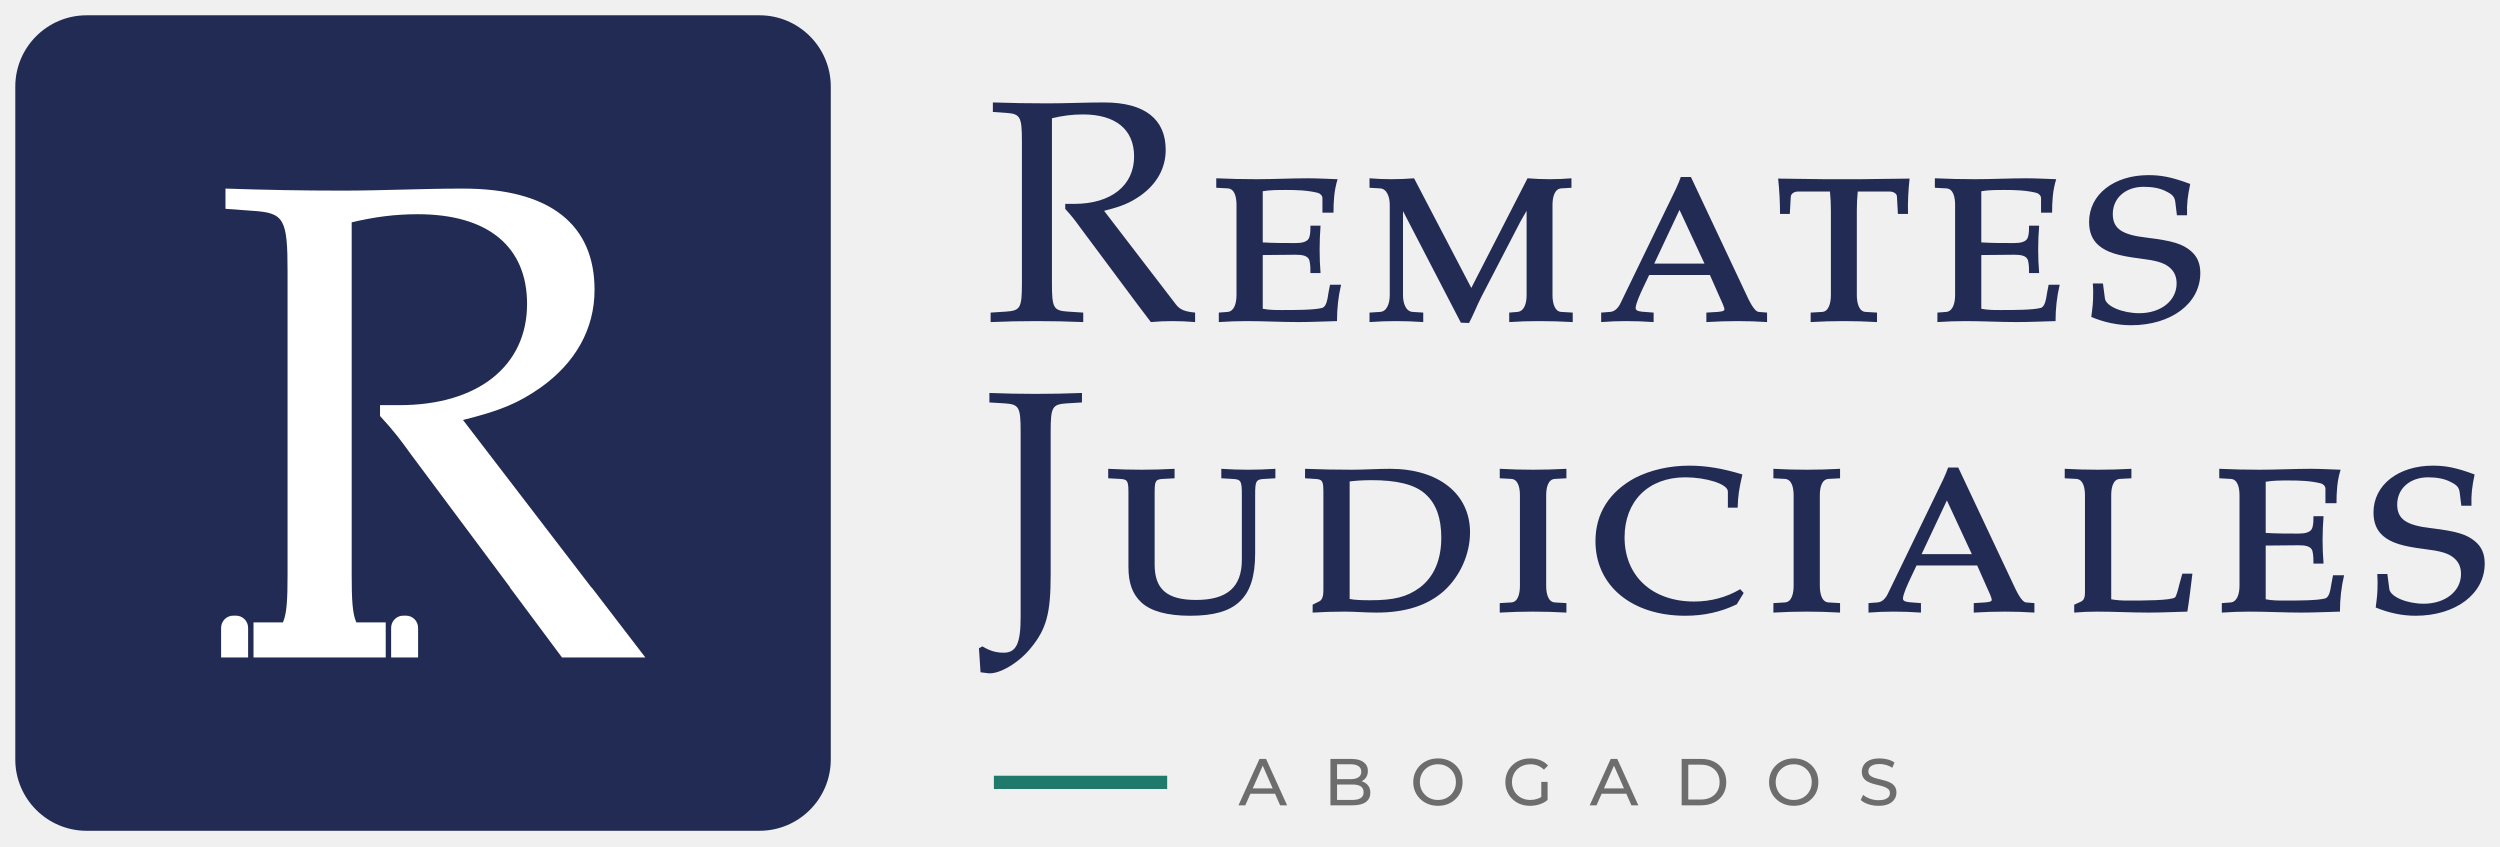
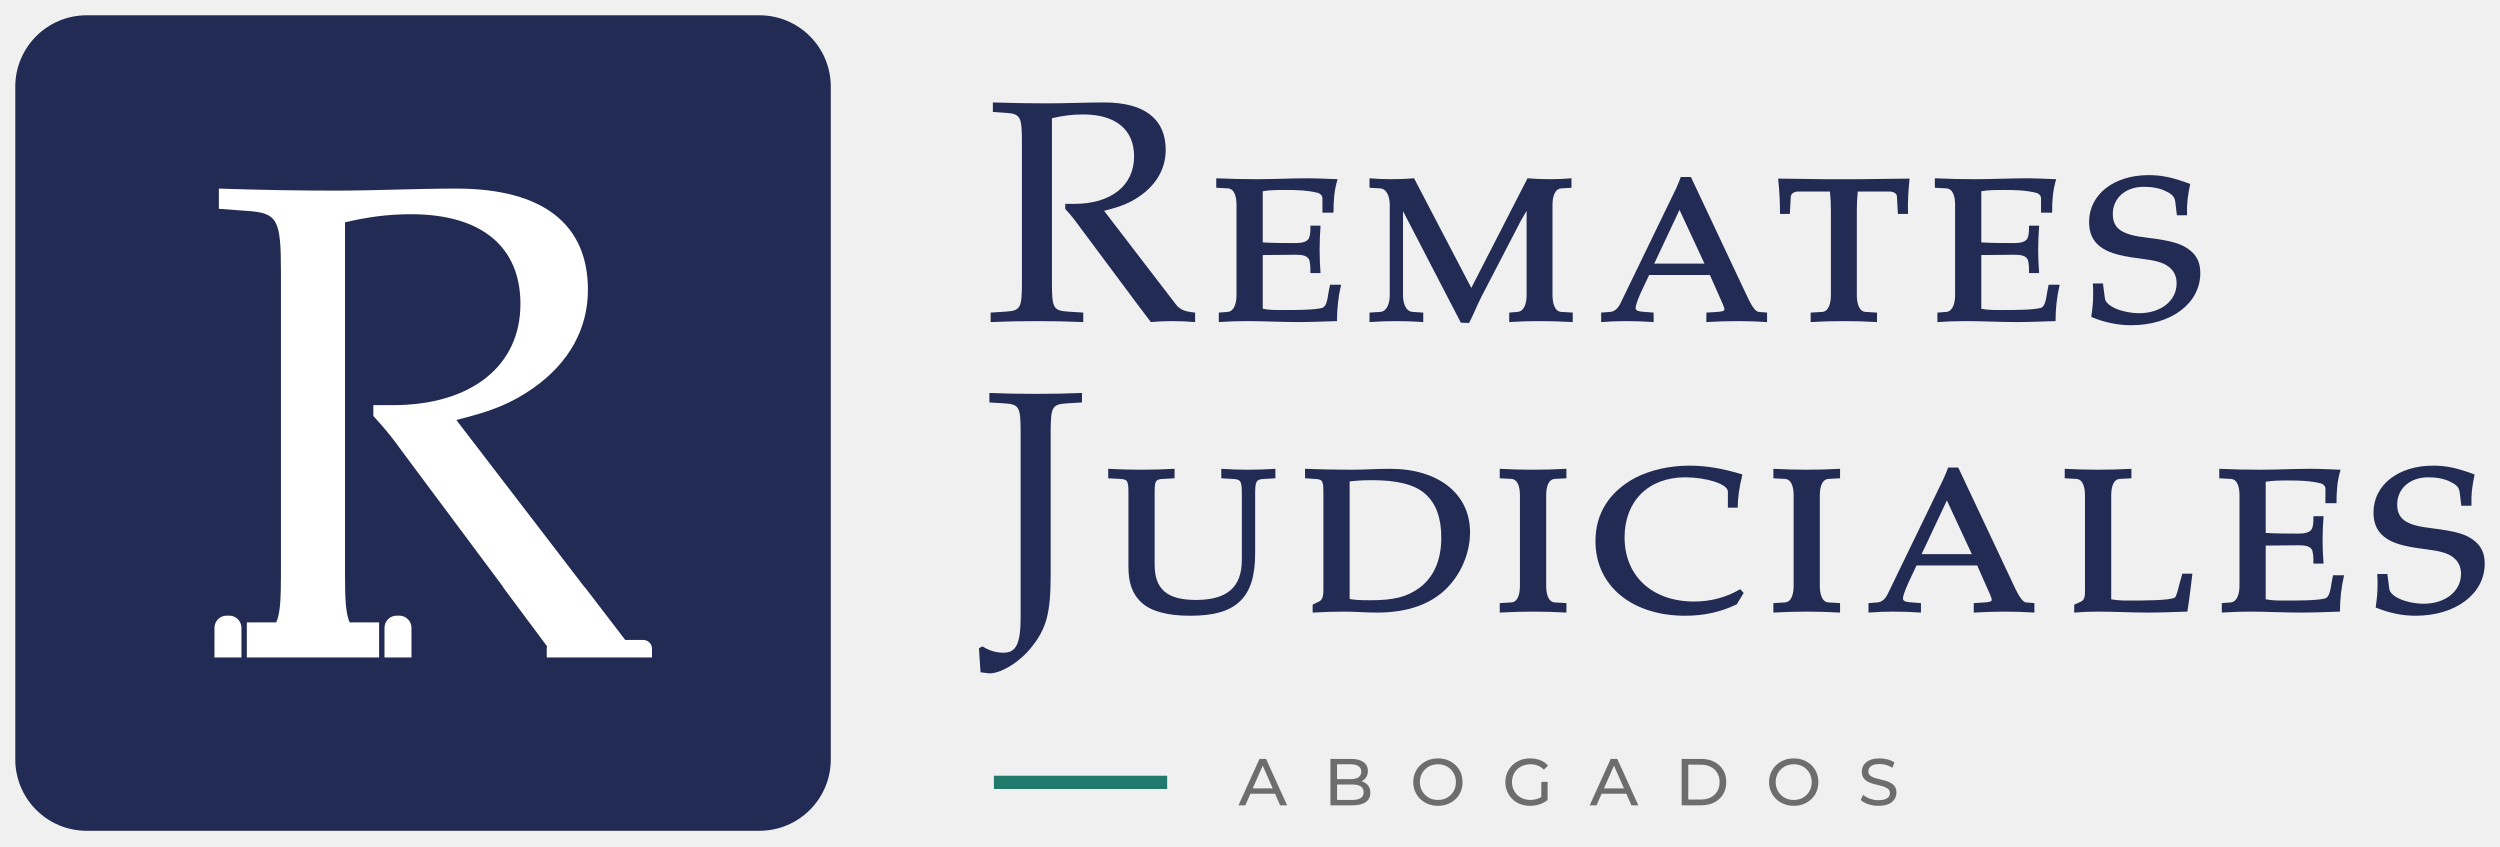
<svg xmlns="http://www.w3.org/2000/svg" viewBox="-3 -3 490.5 166" role="img" aria-label="Abogados Remates Judiciales">
  <path d="M14 0H146C153.73 0 160 6.27 160 14V146C160 153.73 153.73 160 146 160H14C6.27 160 0 153.73 0 146V14C0 6.27 6.27 0 14 0Z" fill="#222B53" />
-   <path d="M46.74 119.12H52.5C53.28 117.44 53.42 114.61 53.42 109.72V50.28C53.42 39.96 52.76 38.77 46.67 38.37L41.24 37.97V34C48.92 34.26 56.46 34.4 64.14 34.4C72.09 34.4 79.9 34 87.84 34C105.05 34 113.65 41.15 113.65 53.86C113.65 61.53 109.94 68.15 103.06 73.05C98.69 76.09 95.25 77.55 87.84 79.4L113.01 112.23H113.06L123.62 126H107.27L97.02 112.23H97.07L77.64 86.16C75.53 83.24 74.47 81.79 71.56 78.61V76.49H75.39C90.75 76.49 100.41 68.81 100.41 56.64C100.41 45.38 92.74 39.03 78.97 39.03C74.47 39.03 70.5 39.56 66 40.62V109.72C66 114.61 66.14 117.44 66.92 119.12H72.68V126H46.74ZM76.12 117.79H76.65C77.97 117.79 79.03 118.86 79.03 120.18V126H73.74V120.18C73.74 118.86 74.81 117.79 76.12 117.79ZM42.76 117.79H43.29C44.61 117.79 45.68 118.86 45.68 120.18V126H40.38V120.18C40.38 118.86 41.45 117.79 42.76 117.79Z" fill="#FFFFFF" />
+   <path d="M45.43 119.12H51.19C51.97 117.44 52.12 114.61 52.12 109.72V50.28C52.12 39.96 51.45 38.77 45.37 38.37L39.94 37.97V34C47.62 34.26 55.16 34.4 62.84 34.4C70.78 34.4 78.59 34 86.53 34C103.74 34 112.35 41.15 112.35 53.86C112.35 61.53 108.64 68.15 101.76 73.05C97.39 76.09 93.95 77.55 86.53 79.4L111.71 112.23H111.76L119.67 122.56H123.2C124.15 122.56 124.92 123.33 124.92 124.28V126H104.27V124.28C104.27 124.12 104.29 123.96 104.34 123.81L95.71 112.23H95.77L76.34 86.16C74.22 83.24 73.16 81.79 70.25 78.61V76.49H74.09C89.45 76.49 99.11 68.81 99.11 56.64C99.11 45.38 91.43 39.03 77.66 39.03C73.16 39.03 69.19 39.56 64.69 40.62V109.72C64.69 114.61 64.84 117.44 65.61 119.12H71.38V126H45.43ZM74.82 117.79H75.35C76.66 117.79 77.73 118.86 77.73 120.18V126H72.44V120.18C72.44 118.86 73.5 117.79 74.82 117.79ZM41.46 117.79H41.99C43.31 117.79 44.37 118.86 44.37 120.18V126H39.08V120.18C39.08 118.86 40.14 117.79 41.46 117.79Z" fill="#FFFFFF" />
  <path d="M191.36 60.19C194.4 60.06 197.38 60 200.42 60C203.45 60 206.49 60.06 209.53 60.19V58.33L206.55 58.14C203.7 57.95 203.39 57.46 203.39 52.56V20.2C205.5 19.7 207.36 19.45 209.47 19.45C215.92 19.45 219.51 22.43 219.51 27.7C219.51 33.4 214.99 37 207.79 37H206V37.99C207.36 39.48 207.86 40.16 208.85 41.52L220.26 56.84L222.8 60.19C224.22 60.06 225.59 60 227.01 60C228.5 60 229.99 60.06 231.48 60.19V58.33C229.49 58.14 228.5 57.77 227.7 56.71L213.62 38.36C217.09 37.49 218.71 36.81 220.75 35.39C223.98 33.09 225.71 29.99 225.71 26.4C225.71 20.44 221.68 17.1 213.62 17.1C209.9 17.1 206.24 17.28 202.52 17.28C198.93 17.28 195.39 17.22 191.8 17.1V18.96L194.34 19.14C197.19 19.33 197.5 19.89 197.5 24.72V52.56C197.5 57.46 197.19 57.95 194.34 58.14L191.36 58.33ZM235.63 33.84 237.86 33.96C239.23 34.02 239.6 35.63 239.6 37.18V54.92C239.6 56.47 239.17 58.08 237.86 58.2L236.13 58.33V60.19C237.99 60.06 239.85 60 241.65 60C244.99 60 248.4 60.19 251.75 60.19C254.29 60.19 256.77 60.06 259.32 60C259.32 57.58 259.56 55.23 260.12 52.87H257.95L257.64 54.48C257.46 55.66 257.27 57.09 256.46 57.4C254.91 57.83 251.19 57.83 248.53 57.83C247.23 57.83 245.99 57.83 244.75 57.58V47.04L251.19 46.98C252.37 46.98 253.67 47.1 253.92 48.16C254.11 48.96 254.11 49.77 254.11 50.58H256.09C255.97 49.09 255.91 47.54 255.91 46.05C255.91 44.44 255.97 42.89 256.09 41.28H254.11C254.11 42.02 254.11 42.76 253.92 43.45C253.67 44.5 252.37 44.69 251.19 44.69C249.02 44.69 246.85 44.69 244.75 44.56V34.52C246.11 34.27 247.78 34.27 249.33 34.27C251.38 34.27 253.49 34.33 255.53 34.83C256.03 34.95 256.46 35.39 256.46 35.88V38.73H258.63C258.63 36.5 258.76 34.27 259.44 32.16C257.46 32.1 255.53 31.98 253.61 31.98C250.26 31.98 246.92 32.16 243.51 32.16C240.9 32.16 238.24 32.1 235.63 31.98ZM265.7 60.19C267.44 60.06 269.17 60 270.91 60C272.71 60 274.44 60.06 276.24 60.19V58.33L274.2 58.2C272.83 58.14 272.27 56.53 272.27 54.92V38.42L283.62 60.31L285.23 60.37C286.1 58.7 286.78 56.96 287.59 55.35L295.34 40.41L296.52 38.36V54.92C296.52 56.47 296.08 58.08 294.72 58.2L293.11 58.33V60.19C295.03 60.06 296.95 60 298.87 60C301.1 60 303.34 60.06 305.57 60.19V58.33L303.34 58.2C302.03 58.14 301.6 56.47 301.6 54.92V37.18C301.6 35.63 302.03 34.02 303.34 33.96L305.32 33.84V31.98C303.89 32.1 302.53 32.16 301.1 32.16C299.62 32.16 298.19 32.1 296.7 31.98L285.67 53.49L274.44 31.98C272.96 32.1 271.47 32.16 269.98 32.16C268.55 32.16 267.13 32.1 265.7 31.98V33.84L267.75 33.96C269.11 34.02 269.67 35.63 269.67 37.18V54.92C269.67 56.53 269.11 58.14 267.75 58.2L265.7 58.33ZM311.15 60.19C312.76 60.06 314.43 60 316.05 60C317.84 60 319.64 60.06 321.44 60.19V58.33L319.7 58.2C318.9 58.14 317.91 58.08 317.91 57.46C317.91 56.65 318.77 54.73 319.39 53.43L320.57 50.95H332.48L334.4 55.29C334.77 56.09 335.33 57.27 335.33 57.71C335.33 58.08 334.58 58.14 333.96 58.2L331.79 58.33V60.19C333.9 60.06 335.95 60 337.99 60C339.92 60 341.78 60.06 343.7 60.19V58.33L342.09 58.2C341.16 58.14 340.16 55.97 339.42 54.36L328.76 31.73H326.77C326.34 33.03 325.41 34.95 324.6 36.56L314.99 56.4C314.56 57.33 313.88 58.14 312.88 58.2L311.15 58.33ZM321.56 48.72 326.52 38.18 331.42 48.72ZM345.87 32.04C346.12 34.33 346.24 36.69 346.24 38.98H348.16L348.35 35.57C348.41 34.95 349.09 34.58 349.77 34.58H356.04C356.16 35.76 356.22 37 356.22 38.24V54.92C356.22 56.47 355.79 58.14 354.49 58.2L352.25 58.33V60.19C354.42 60.06 356.59 60 358.76 60C360.93 60 363.1 60.06 365.27 60.19V58.33L363.04 58.2C361.74 58.14 361.31 56.47 361.31 54.92V38.24C361.31 37 361.37 35.76 361.49 34.58H367.75C368.44 34.58 369.18 34.95 369.18 35.57L369.37 38.98H371.35C371.29 36.69 371.41 34.33 371.66 32.04L361.93 32.16H355.04ZM376.62 33.84 378.85 33.96C380.22 34.02 380.59 35.63 380.59 37.18V54.92C380.59 56.47 380.15 58.08 378.85 58.2L377.12 58.33V60.19C378.98 60.06 380.84 60 382.63 60C385.98 60 389.39 60.19 392.74 60.19C395.28 60.19 397.76 60.06 400.3 60C400.3 57.58 400.55 55.23 401.11 52.87H398.94L398.63 54.48C398.44 55.66 398.26 57.09 397.45 57.4C395.9 57.83 392.18 57.83 389.52 57.83C388.21 57.83 386.97 57.83 385.73 57.58V47.04L392.18 46.98C393.36 46.98 394.66 47.1 394.91 48.16C395.1 48.96 395.1 49.77 395.1 50.58H397.08C396.96 49.09 396.89 47.54 396.89 46.05C396.89 44.44 396.96 42.89 397.08 41.28H395.1C395.1 42.02 395.1 42.76 394.91 43.45C394.66 44.5 393.36 44.69 392.18 44.69C390.01 44.69 387.84 44.69 385.73 44.56V34.52C387.1 34.27 388.77 34.27 390.32 34.27C392.37 34.27 394.48 34.33 396.52 34.83C397.02 34.95 397.45 35.39 397.45 35.88V38.73H399.62C399.62 36.5 399.75 34.27 400.43 32.16C398.44 32.1 396.52 31.98 394.6 31.98C391.25 31.98 387.9 32.16 384.49 32.16C381.89 32.16 379.22 32.1 376.62 31.98ZM406.88 40.53C406.88 42.58 407.5 44.07 408.8 45.18C410.35 46.48 412.46 47.17 416.86 47.72C420.02 48.1 421.45 48.53 422.5 49.34C423.55 50.14 424.05 51.2 424.05 52.62C424.05 55.97 421.01 58.45 416.73 58.45C413.45 58.45 410.16 57.09 409.98 55.54L409.6 52.62H407.62C407.68 53.43 407.68 54.23 407.68 54.48C407.68 56.4 407.56 57.27 407.31 59.19C409.85 60.25 412.52 60.81 415.12 60.81C423 60.81 428.7 56.53 428.7 50.58C428.7 48.65 428.08 47.29 426.84 46.24C425.23 44.87 423.31 44.25 418.22 43.63C413.26 43.07 411.53 41.83 411.53 38.98C411.53 35.88 414.01 33.65 417.6 33.65C419.21 33.65 420.76 33.9 421.94 34.52C423.24 35.14 423.68 35.63 423.8 36.69L424.11 39.23H426.1C426.03 36.87 426.22 35.51 426.72 33.09C423.06 31.73 421.01 31.36 418.53 31.36C411.77 31.36 406.88 35.14 406.88 40.53Z" fill="#222B53" />
  <path d="M189.07 124.19 189.38 128.9 190.87 129.09C192.98 129.34 196.88 127.11 199.3 124.07C202.34 120.35 203.14 117.25 203.14 109.75V81.72C203.14 76.82 203.45 76.33 206.31 76.14L209.28 75.96V74.1C206.24 74.22 203.21 74.28 200.17 74.28C197.13 74.28 194.15 74.22 191.12 74.1V75.96L194.09 76.14C196.94 76.33 197.25 76.82 197.25 81.72V118.05C197.25 123.26 196.39 125.06 193.91 125.06C192.42 125.06 191.18 124.69 189.75 123.82ZM214.43 90.84 216.66 90.96C218.4 91.02 218.4 91.46 218.4 94.18V108.26C218.4 111.42 219.2 113.59 220.94 115.2C222.74 116.88 225.96 117.81 230.49 117.81C235.07 117.81 238.17 116.94 240.16 115.08C242.27 113.16 243.26 110.12 243.26 105.59V94.18C243.26 91.39 243.38 91.02 245.18 90.96L247.23 90.84V88.98C245.43 89.1 243.63 89.16 241.83 89.16C240.1 89.16 238.36 89.1 236.62 88.98V90.84L238.73 90.96C240.53 91.02 240.65 91.39 240.65 94.18V106.83C240.65 112.23 237.74 114.71 231.66 114.71C225.96 114.71 223.54 112.6 223.54 107.76V94.18C223.54 91.46 223.54 91.02 225.28 90.96L227.45 90.84V88.98C225.28 89.1 223.11 89.16 220.94 89.16C218.77 89.16 216.6 89.1 214.43 88.98ZM253.05 90.84 254.91 90.96C256.65 91.02 256.65 91.46 256.65 94.18V112.91C256.65 113.96 256.4 114.77 255.78 115.02C255.35 115.2 254.98 115.45 254.54 115.64V117.19C256.65 117.06 258.7 117 260.8 117C262.85 117 264.96 117.19 267.07 117.19C272.83 117.19 277.11 115.76 280.27 112.97C283.43 110.12 285.42 105.78 285.42 101.44C285.42 93.87 279.22 88.98 269.73 88.98C267.19 88.98 264.71 89.16 262.17 89.16C259.13 89.16 256.09 89.1 253.05 88.98ZM261.8 114.52V91.46C262.85 91.33 264.21 91.21 266.14 91.21C270.79 91.21 274.57 91.95 276.74 94C278.78 95.86 279.78 98.65 279.78 102.49C279.78 106.83 278.35 110.18 275.56 112.29C273.02 114.15 270.48 114.77 265.76 114.77C264.03 114.77 262.79 114.71 261.8 114.52ZM291.25 117.19C293.42 117.06 295.59 117 297.76 117C299.93 117 302.1 117.06 304.33 117.19V115.33L302.1 115.2C300.73 115.14 300.36 113.47 300.36 111.92V94.18C300.36 92.63 300.73 91.02 302.1 90.96L304.33 90.84V88.98C302.1 89.1 299.93 89.16 297.76 89.16C295.59 89.16 293.42 89.1 291.25 88.98V90.84L293.48 90.96C294.84 91.02 295.21 92.63 295.21 94.18V111.92C295.21 113.47 294.84 115.14 293.48 115.2L291.25 115.33ZM310.03 103.17C310.03 111.92 317.16 117.81 327.64 117.81C331.36 117.81 334.65 117.06 337.75 115.57L339.11 113.34L338.43 112.6C335.7 114.21 332.66 115.02 329.38 115.02C321.13 115.02 315.74 109.99 315.74 102.43C315.74 95.36 320.39 90.65 327.64 90.65C331.73 90.65 336.01 91.95 336.01 93.44V96.6H337.93C337.99 94.43 338.18 92.94 338.86 90.09C335.02 88.91 331.73 88.36 328.45 88.36C324.54 88.36 320.82 89.22 317.78 90.77C312.76 93.5 310.03 97.72 310.03 103.17ZM344.94 117.19C347.11 117.06 349.28 117 351.45 117C353.62 117 355.79 117.06 358.02 117.19V115.33L355.79 115.2C354.42 115.14 354.05 113.47 354.05 111.92V94.18C354.05 92.63 354.42 91.02 355.79 90.96L358.02 90.84V88.98C355.79 89.1 353.62 89.16 351.45 89.16C349.28 89.16 347.11 89.1 344.94 88.98V90.84L347.17 90.96C348.53 91.02 348.91 92.63 348.91 94.18V111.92C348.91 113.47 348.53 115.14 347.17 115.2L344.94 115.33ZM363.6 117.19C365.21 117.06 366.89 117 368.5 117C370.3 117 372.09 117.06 373.89 117.19V115.33L372.16 115.2C371.35 115.14 370.36 115.08 370.36 114.46C370.36 113.65 371.23 111.73 371.85 110.43L373.02 107.95H384.93L386.85 112.29C387.22 113.09 387.78 114.27 387.78 114.71C387.78 115.08 387.04 115.14 386.42 115.2L384.25 115.33V117.19C386.35 117.06 388.4 117 390.45 117C392.37 117 394.23 117.06 396.15 117.19V115.33L394.54 115.2C393.61 115.14 392.62 112.97 391.87 111.36L381.21 88.73H379.22C378.79 90.03 377.86 91.95 377.05 93.56L367.44 113.4C367.01 114.33 366.33 115.14 365.34 115.2L363.6 115.33ZM374.02 105.72 378.98 95.18 383.87 105.72ZM402.1 90.84 404.33 90.96C405.7 91.02 406.07 92.63 406.07 94.18V112.91C406.07 113.78 406.07 114.64 405.33 115.02L403.96 115.64V117.19C405.45 117.06 406.94 117 408.43 117C411.84 117 415.18 117.19 418.59 117.19C421.07 117.19 423.62 117.06 426.16 117C426.53 114.77 426.84 112.04 427.15 109.56H425.17L424.55 111.79C424.36 112.66 423.99 113.96 423.74 114.21C422.87 114.83 417.6 114.83 414.38 114.83C413.32 114.83 412.27 114.77 411.22 114.58V94.18C411.22 92.63 411.59 91.02 412.95 90.96L415.18 90.84V88.98C412.95 89.1 410.78 89.16 408.61 89.16C406.44 89.16 404.27 89.1 402.1 88.98ZM432.42 90.84 434.65 90.96C436.02 91.02 436.39 92.63 436.39 94.18V111.92C436.39 113.47 435.95 115.08 434.65 115.2L432.92 115.33V117.19C434.78 117.06 436.64 117 438.43 117C441.78 117 445.19 117.19 448.54 117.19C451.08 117.19 453.56 117.06 456.1 117C456.1 114.58 456.35 112.23 456.91 109.87H454.74L454.43 111.48C454.24 112.66 454.06 114.09 453.25 114.4C451.7 114.83 447.98 114.83 445.32 114.83C444.01 114.83 442.77 114.83 441.53 114.58V104.04L447.98 103.98C449.16 103.98 450.46 104.1 450.71 105.16C450.9 105.96 450.9 106.77 450.9 107.58H452.88C452.76 106.09 452.69 104.54 452.69 103.05C452.69 101.44 452.76 99.89 452.88 98.28H450.9C450.9 99.02 450.9 99.76 450.71 100.45C450.46 101.5 449.16 101.69 447.98 101.69C445.81 101.69 443.64 101.69 441.53 101.56V91.52C442.9 91.27 444.57 91.27 446.12 91.27C448.17 91.27 450.28 91.33 452.32 91.83C452.82 91.95 453.25 92.39 453.25 92.88V95.73H455.42C455.42 93.5 455.55 91.27 456.23 89.16C454.24 89.1 452.32 88.98 450.4 88.98C447.05 88.98 443.7 89.16 440.29 89.16C437.69 89.16 435.02 89.1 432.42 88.98ZM462.68 97.53C462.68 99.58 463.3 101.07 464.6 102.18C466.15 103.48 468.26 104.17 472.66 104.72C475.82 105.1 477.25 105.53 478.3 106.34C479.35 107.14 479.85 108.2 479.85 109.62C479.85 112.97 476.81 115.45 472.53 115.45C469.25 115.45 465.96 114.09 465.78 112.54L465.4 109.62H463.42C463.48 110.43 463.48 111.23 463.48 111.48C463.48 113.4 463.36 114.27 463.11 116.19C465.65 117.25 468.32 117.81 470.92 117.81C478.8 117.81 484.5 113.53 484.5 107.58C484.5 105.65 483.88 104.29 482.64 103.24C481.03 101.87 479.11 101.25 474.02 100.63C469.06 100.07 467.33 98.83 467.33 95.98C467.33 92.88 469.81 90.65 473.4 90.65C475.01 90.65 476.56 90.9 477.74 91.52C479.04 92.14 479.48 92.63 479.6 93.69L479.91 96.23H481.9C481.83 93.87 482.02 92.51 482.52 90.09C478.86 88.73 476.81 88.36 474.33 88.36C467.57 88.36 462.68 92.14 462.68 97.53Z" fill="#222B53" />
  <path d="M192 149.2H226V151.8H192Z" fill="#1F7A6B" />
  <path d="M239.99 155 244.11 145.9H245.4L249.53 155H248.16L244.49 146.63H245.01L241.33 155ZM241.74 152.73 242.09 151.68H247.21L247.59 152.73ZM258.03 155V145.9H262.11Q263.69 145.9 264.53 146.53Q265.38 147.16 265.38 148.25Q265.38 148.99 265.04 149.5Q264.71 150.01 264.15 150.28Q263.6 150.55 262.95 150.55L263.18 150.16Q263.96 150.16 264.56 150.44Q265.15 150.71 265.51 151.24Q265.86 151.76 265.86 152.54Q265.86 153.71 264.98 154.36Q264.1 155 262.37 155ZM259.33 153.95H262.32Q263.4 153.95 263.97 153.58Q264.54 153.22 264.54 152.44Q264.54 151.65 263.97 151.28Q263.4 150.92 262.32 150.92H259.21V149.87H262Q262.98 149.87 263.53 149.5Q264.08 149.14 264.08 148.41Q264.08 147.68 263.53 147.32Q262.98 146.95 262 146.95H259.33ZM279.13 155.1Q278.09 155.1 277.2 154.75Q276.31 154.4 275.66 153.77Q275.01 153.14 274.65 152.3Q274.28 151.45 274.28 150.45Q274.28 149.45 274.65 148.6Q275.01 147.76 275.66 147.13Q276.31 146.5 277.19 146.15Q278.08 145.8 279.13 145.8Q280.17 145.8 281.05 146.14Q281.92 146.49 282.58 147.12Q283.24 147.75 283.6 148.59Q283.95 149.44 283.95 150.45Q283.95 151.46 283.6 152.31Q283.24 153.15 282.58 153.78Q281.92 154.41 281.05 154.76Q280.17 155.1 279.13 155.1ZM279.13 153.95Q279.88 153.95 280.53 153.69Q281.17 153.43 281.65 152.95Q282.12 152.48 282.39 151.84Q282.65 151.2 282.65 150.45Q282.65 149.7 282.39 149.06Q282.12 148.42 281.65 147.95Q281.17 147.47 280.53 147.21Q279.88 146.95 279.13 146.95Q278.36 146.95 277.72 147.21Q277.08 147.47 276.6 147.95Q276.11 148.42 275.85 149.06Q275.58 149.7 275.58 150.45Q275.58 151.2 275.85 151.84Q276.11 152.48 276.6 152.95Q277.08 153.43 277.72 153.69Q278.36 153.95 279.13 153.95ZM297.2 155.1Q296.15 155.1 295.26 154.76Q294.38 154.41 293.73 153.78Q293.08 153.15 292.72 152.31Q292.35 151.46 292.35 150.45Q292.35 149.44 292.72 148.59Q293.08 147.75 293.74 147.12Q294.39 146.49 295.28 146.14Q296.16 145.8 297.23 145.8Q298.3 145.8 299.2 146.15Q300.1 146.5 300.72 147.2L299.92 148.01Q299.36 147.46 298.7 147.21Q298.05 146.95 297.28 146.95Q296.5 146.95 295.83 147.21Q295.16 147.47 294.67 147.94Q294.18 148.41 293.92 149.05Q293.65 149.7 293.65 150.45Q293.65 151.19 293.92 151.83Q294.18 152.48 294.67 152.95Q295.16 153.43 295.82 153.69Q296.48 153.95 297.27 153.95Q297.99 153.95 298.66 153.72Q299.33 153.49 299.9 152.96L300.64 153.95Q299.97 154.52 299.07 154.81Q298.16 155.1 297.2 155.1ZM300.64 153.95 299.4 153.78V150.4H300.64ZM308.9 155 313.02 145.9H314.31L318.44 155H317.08L313.4 146.63H313.92L310.24 155ZM310.65 152.73 311.01 151.68H316.13L316.51 152.73ZM326.94 155V145.9H330.78Q332.23 145.9 333.35 146.47Q334.46 147.04 335.08 148.07Q335.69 149.1 335.69 150.45Q335.69 151.8 335.08 152.83Q334.46 153.86 333.35 154.43Q332.23 155 330.78 155ZM328.24 153.87H330.7Q331.83 153.87 332.66 153.44Q333.48 153.01 333.94 152.24Q334.39 151.46 334.39 150.45Q334.39 149.42 333.94 148.66Q333.48 147.89 332.66 147.46Q331.83 147.03 330.7 147.03H328.24ZM348.94 155.1Q347.9 155.1 347.01 154.75Q346.12 154.4 345.47 153.77Q344.82 153.14 344.46 152.3Q344.09 151.45 344.09 150.45Q344.09 149.45 344.46 148.6Q344.82 147.76 345.47 147.13Q346.12 146.5 347 146.15Q347.89 145.8 348.94 145.8Q349.98 145.8 350.86 146.14Q351.73 146.49 352.39 147.12Q353.05 147.75 353.41 148.59Q353.76 149.44 353.76 150.45Q353.76 151.46 353.41 152.31Q353.05 153.15 352.39 153.78Q351.73 154.41 350.86 154.76Q349.98 155.1 348.94 155.1ZM348.94 153.95Q349.69 153.95 350.34 153.69Q350.98 153.43 351.46 152.95Q351.93 152.48 352.2 151.84Q352.46 151.2 352.46 150.45Q352.46 149.7 352.2 149.06Q351.93 148.42 351.46 147.95Q350.98 147.47 350.34 147.21Q349.69 146.95 348.94 146.95Q348.17 146.95 347.53 147.21Q346.89 147.47 346.4 147.95Q345.92 148.42 345.66 149.06Q345.39 149.7 345.39 150.45Q345.39 151.2 345.66 151.84Q345.92 152.48 346.4 152.95Q346.89 153.43 347.53 153.69Q348.17 153.95 348.94 153.95ZM365.55 155.1Q364.51 155.1 363.57 154.79Q362.62 154.47 362.07 153.96L362.55 152.95Q363.07 153.4 363.88 153.7Q364.68 154 365.55 154Q366.35 154 366.84 153.82Q367.33 153.63 367.57 153.32Q367.8 153 367.8 152.6Q367.8 152.13 367.5 151.84Q367.19 151.55 366.7 151.38Q366.22 151.2 365.63 151.07Q365.05 150.94 364.46 150.77Q363.86 150.59 363.38 150.32Q362.89 150.05 362.59 149.59Q362.29 149.12 362.29 148.4Q362.29 147.69 362.66 147.1Q363.03 146.51 363.81 146.15Q364.58 145.8 365.77 145.8Q366.57 145.8 367.35 146Q368.13 146.21 368.7 146.6L368.27 147.64Q367.69 147.25 367.04 147.08Q366.39 146.9 365.77 146.9Q365.01 146.9 364.51 147.1Q364.02 147.29 363.79 147.62Q363.57 147.94 363.57 148.34Q363.57 148.82 363.87 149.11Q364.18 149.4 364.66 149.57Q365.15 149.74 365.74 149.87Q366.32 150.01 366.91 150.18Q367.5 150.35 367.99 150.62Q368.48 150.89 368.78 151.35Q369.08 151.8 369.08 152.52Q369.08 153.21 368.7 153.8Q368.32 154.39 367.54 154.75Q366.75 155.1 365.55 155.1Z" fill="#6E6D6D" />
</svg>
